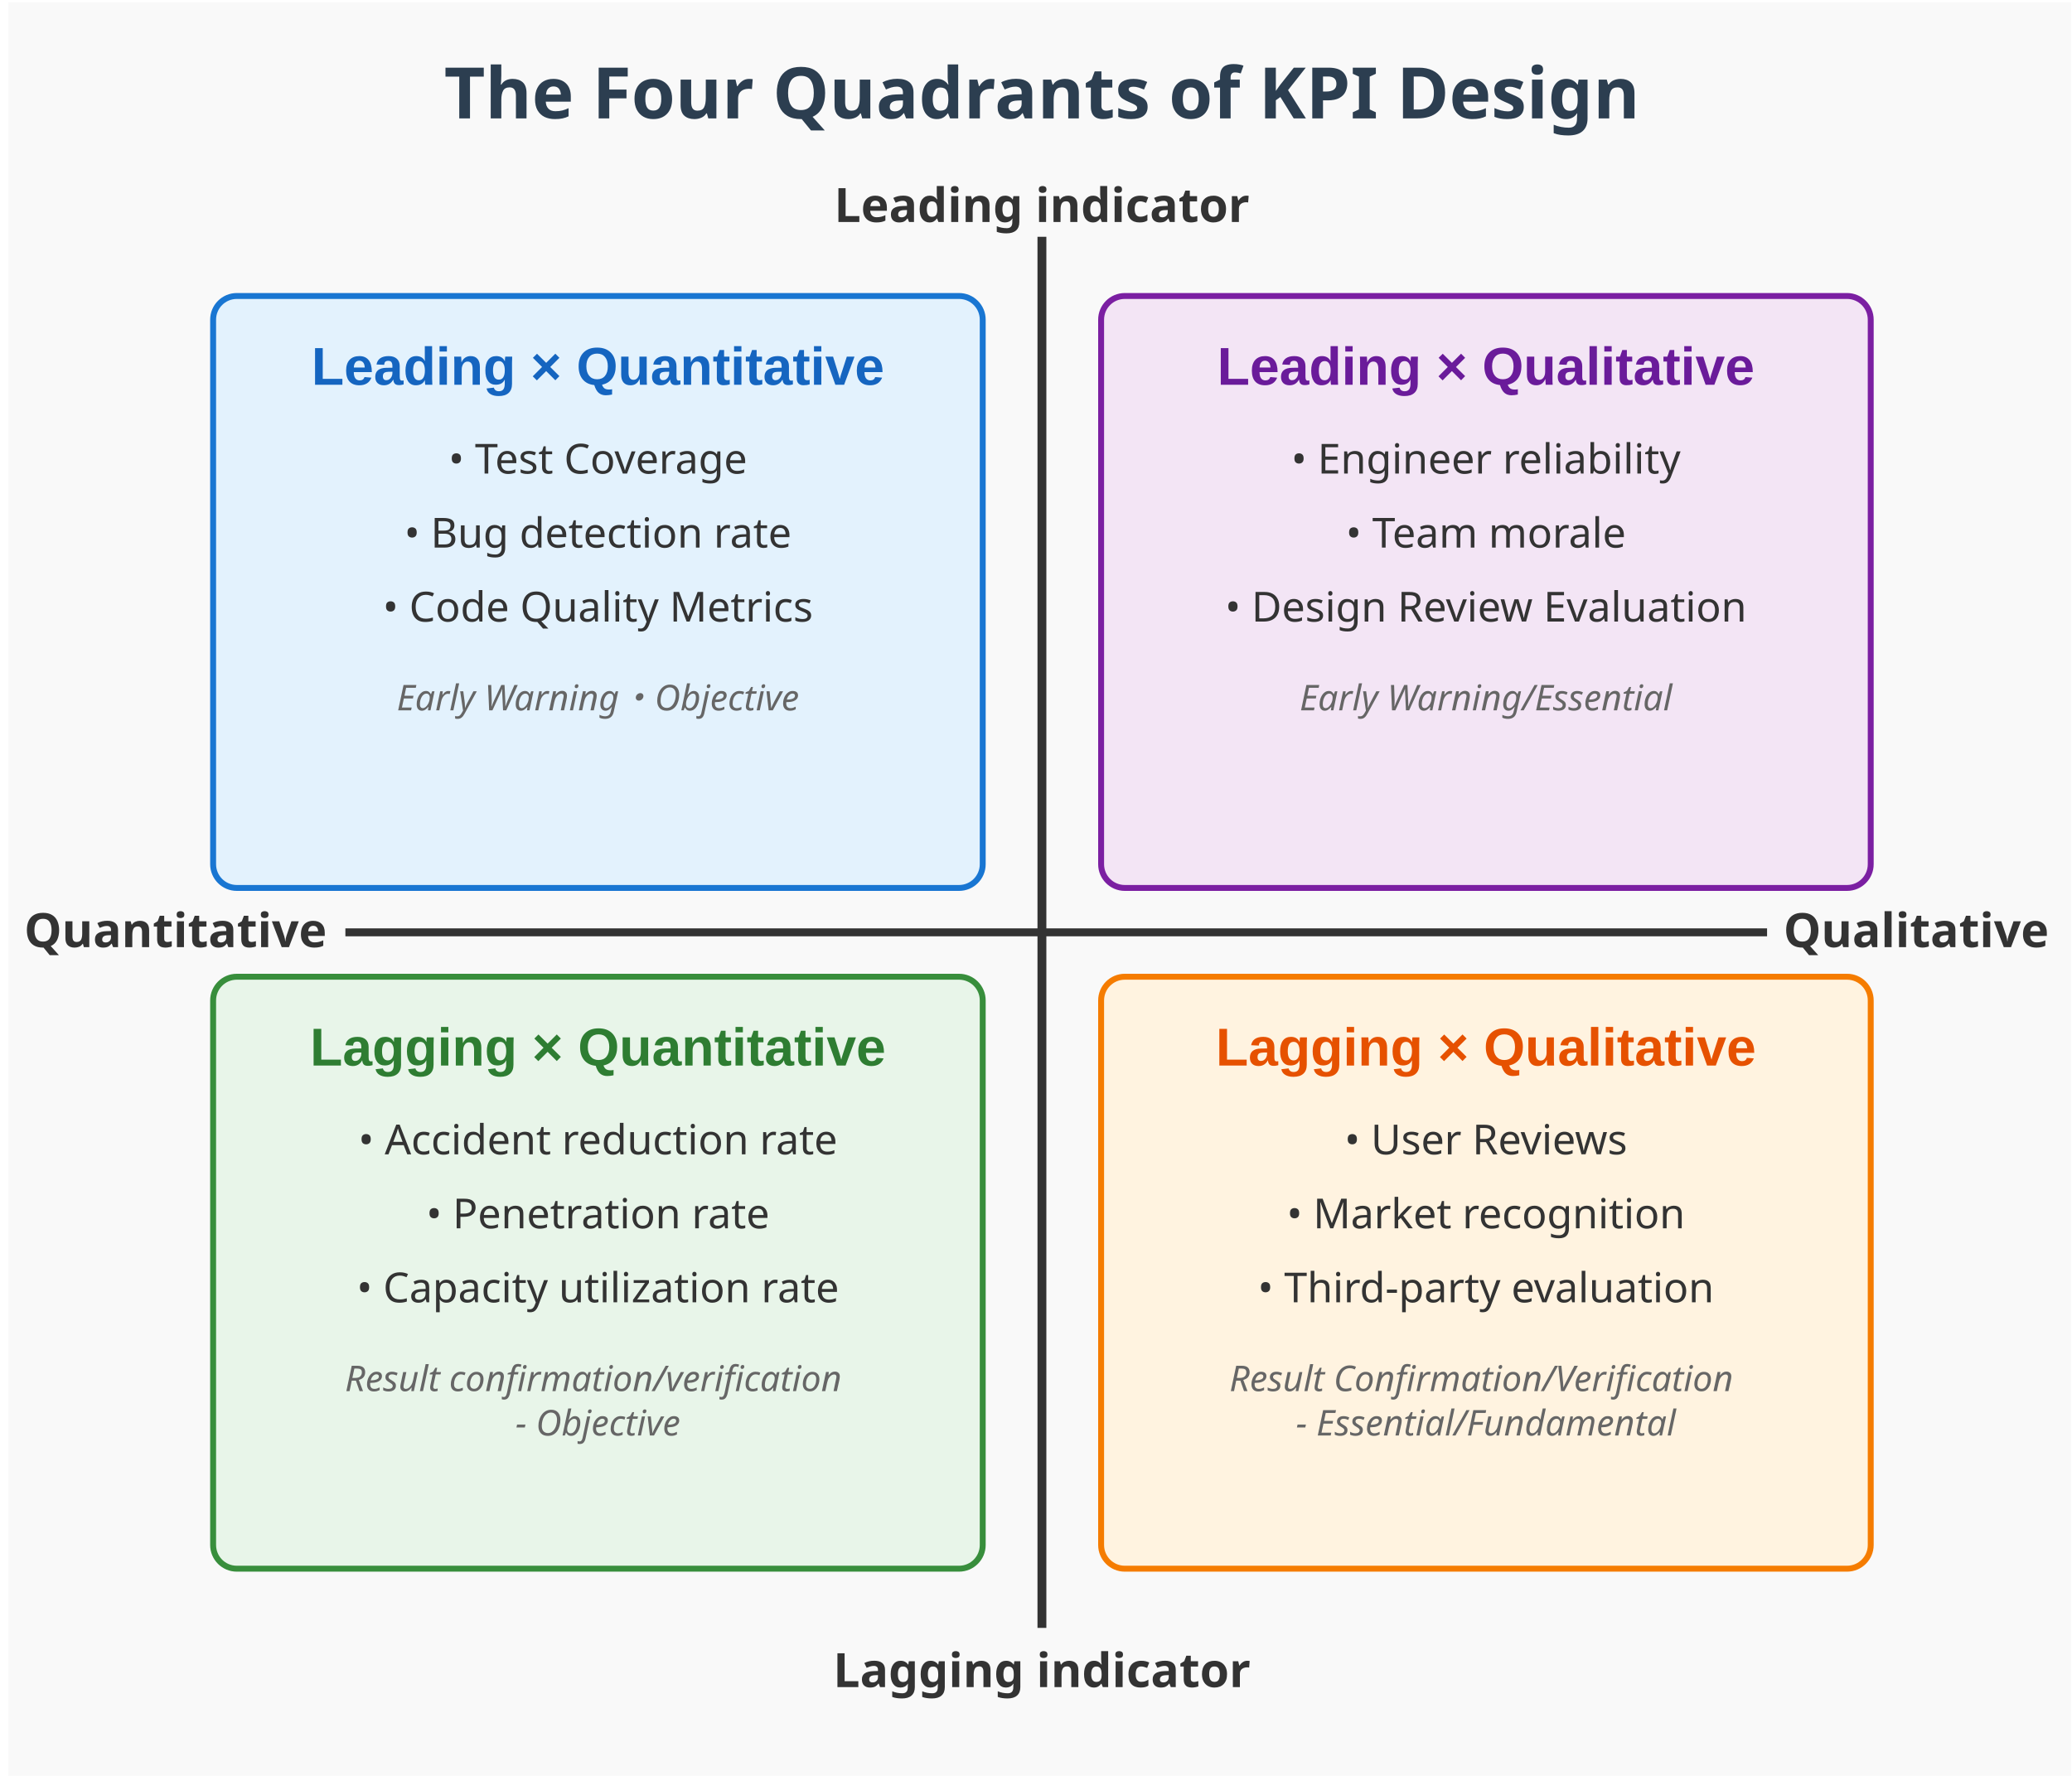
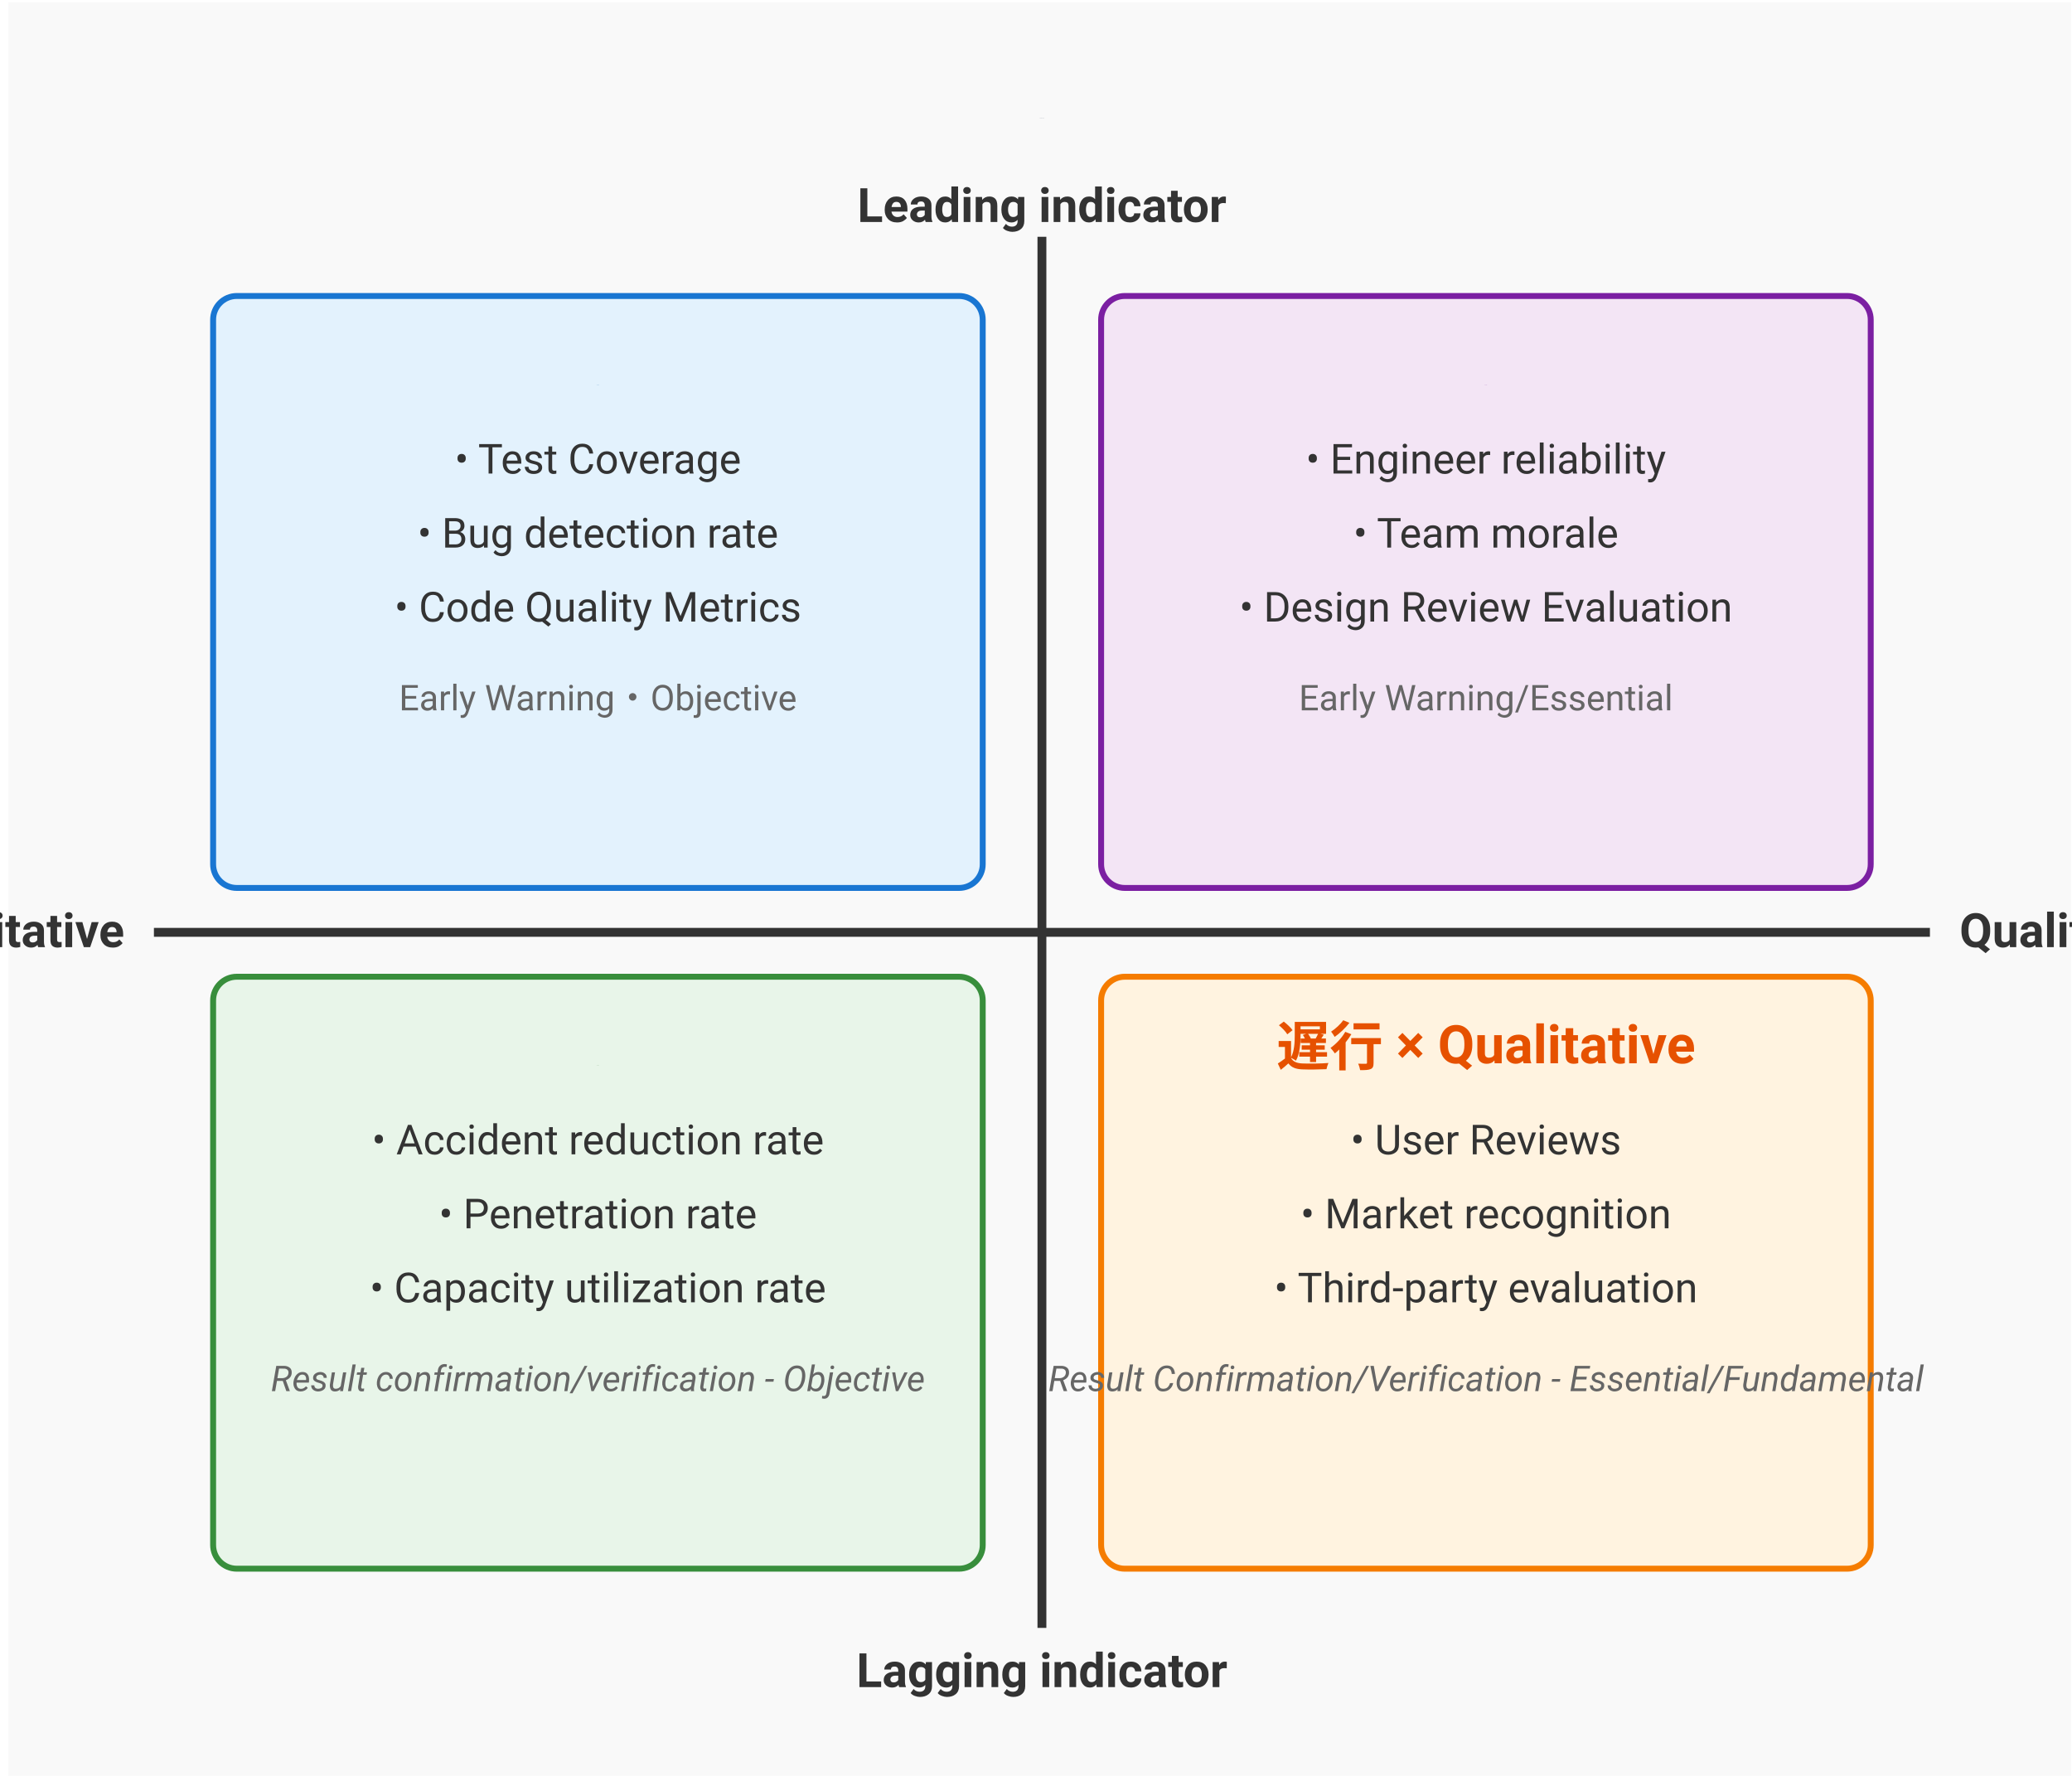
<svg xmlns="http://www.w3.org/2000/svg" viewBox="0 0 700 600" version="1.1" id="svg25" width="700" height="600">
  <defs id="defs25" />
  <rect style="fill:#f9f9f9;stroke-width:0.933" id="rect25" width="696.957" height="599.257" x="2.778" y="0.743" />
-   <text x="352" y="40" text-anchor="middle" font-family="Meiryo UI" font-size="24px" font-weight="bold" fill="#2c3e50" id="text1">The Four Quadrants of KPI Design</text>
+   <text x="352" y="40" text-anchor="middle" font-family="Metropolis, -apple-system, BlinkMacSystemFont, 'Segoe UI', Roboto, 'Helvetica Neue', Arial, sans-serif" font-size="24px" font-weight="bold" fill="#2c3e50" id="text1" style="font-size: 0.1px">The Four Quadrants of KPI Design</text>
  <line x1="352" y1="80" x2="352" y2="550" stroke="#333333" stroke-width="3" id="line1" />
-   <line x1="116.684" y1="315" x2="596.981" y2="315" stroke="#333333" stroke-width="2.684" id="line2" />
-   <text x="352" y="75" text-anchor="middle" font-family="Meiryo UI" font-size="16px" font-weight="bold" fill="#333333" id="text2">Leading indicator</text>
-   <text x="352" y="570" text-anchor="middle" font-family="Meiryo UI" font-size="16px" font-weight="bold" fill="#333333" id="text3">Lagging indicator</text>
-   <text x="110.401" y="320" text-anchor="end" font-family="'Meiryo UI'" font-size="16px" font-weight="bold" fill="#333333" id="text4">Quantitative</text>
-   <text x="602.52" y="320" text-anchor="start" font-family="'Meiryo UI'" font-size="16px" font-weight="bold" fill="#333333" id="text5">Qualitative</text>
+   <line x1="52" y1="315" x2="652" y2="315" stroke="#333333" stroke-width="3" id="line2" />
+   <text x="352" y="75" text-anchor="middle" font-family="Metropolis, -apple-system, BlinkMacSystemFont, 'Segoe UI', Roboto, 'Helvetica Neue', Arial, sans-serif" font-size="16px" font-weight="bold" fill="#333333" id="text2">Leading indicator</text>
+   <text x="352" y="570" text-anchor="middle" font-family="Metropolis, -apple-system, BlinkMacSystemFont, 'Segoe UI', Roboto, 'Helvetica Neue', Arial, sans-serif" font-size="16px" font-weight="bold" fill="#333333" id="text3">Lagging indicator</text>
+   <text x="42" y="320" text-anchor="end" font-family="Metropolis, -apple-system, BlinkMacSystemFont, 'Segoe UI', Roboto, 'Helvetica Neue', Arial, sans-serif" font-size="16px" font-weight="bold" fill="#333333" id="text4">Quantitative</text>
+   <text x="662" y="320" text-anchor="start" font-family="Metropolis, -apple-system, BlinkMacSystemFont, 'Segoe UI', Roboto, 'Helvetica Neue', Arial, sans-serif" font-size="16px" font-weight="bold" fill="#333333" id="text5">Qualitative</text>
  <rect x="72" y="100" width="260" height="200" rx="8" fill="#e3f2fd" stroke="#1976d2" stroke-width="2" id="rect5" />
-   <text x="202" y="130" text-anchor="middle" font-family="Arial, sans-serif" font-size="18px" font-weight="bold" fill="#1565c0" id="text6" style="stroke-width:1">Leading × Quantitative</text>
-   <text x="202" y="160" text-anchor="middle" font-family="Meiryo UI" font-size="14px" fill="#333333" id="text7">• Test Coverage</text>
-   <text x="202" y="185" text-anchor="middle" font-family="Meiryo UI" font-size="14px" fill="#333333" id="text8">• Bug detection rate</text>
-   <text x="202" y="210" text-anchor="middle" font-family="Meiryo UI" font-size="14px" fill="#333333" id="text9">• Code Quality Metrics</text>
-   <text x="202" y="240" text-anchor="middle" font-family="Meiryo UI" font-size="12px" font-style="italic" fill="#666666" id="text10">Early Warning・Objective</text>
+   <text x="202" y="130" text-anchor="middle" font-family="Metropolis, -apple-system, BlinkMacSystemFont, 'Segoe UI', Roboto, 'Helvetica Neue', Arial, sans-serif" font-size="18px" font-weight="bold" fill="#1565c0" id="text6" style="stroke-width:1; font-size: 0.1px">先行 × Quantitative</text>
+   <text x="202" y="160" text-anchor="middle" font-family="Metropolis, -apple-system, BlinkMacSystemFont, 'Segoe UI', Roboto, 'Helvetica Neue', Arial, sans-serif" font-size="14px" fill="#333333" id="text7">• Test Coverage</text>
+   <text x="202" y="185" text-anchor="middle" font-family="Metropolis, -apple-system, BlinkMacSystemFont, 'Segoe UI', Roboto, 'Helvetica Neue', Arial, sans-serif" font-size="14px" fill="#333333" id="text8">• Bug detection rate</text>
+   <text x="202" y="210" text-anchor="middle" font-family="Metropolis, -apple-system, BlinkMacSystemFont, 'Segoe UI', Roboto, 'Helvetica Neue', Arial, sans-serif" font-size="14px" fill="#333333" id="text9">• Code Quality Metrics</text>
+   <text x="202" y="240" text-anchor="middle" font-family="Metropolis, -apple-system, BlinkMacSystemFont, 'Segoe UI', Roboto, 'Helvetica Neue', Arial, sans-serif" font-size="12px" font-style="italic; font-size: 0.1px" fill="#666666" id="text10">Early Warning・Objective</text>
  <rect x="372" y="100" width="260" height="200" rx="8" fill="#f3e5f5" stroke="#7b1fa2" stroke-width="2" id="rect10" />
-   <text x="502" y="130" text-anchor="middle" font-family="Arial, sans-serif" font-size="18px" font-weight="bold" fill="#6a1b9a" id="text11" style="stroke-width:1">Leading × Qualitative</text>
-   <text x="502" y="160" text-anchor="middle" font-family="Meiryo UI" font-size="14px" fill="#333333" id="text12">• Engineer reliability</text>
-   <text x="502" y="185" text-anchor="middle" font-family="Meiryo UI" font-size="14px" fill="#333333" id="text13">• Team morale</text>
-   <text x="502" y="210" text-anchor="middle" font-family="Meiryo UI" font-size="14px" fill="#333333" id="text14">• Design Review Evaluation</text>
-   <text x="502" y="240" text-anchor="middle" font-family="Meiryo UI" font-size="12px" font-style="italic" fill="#666666" id="text15">Early Warning/Essential</text>
+   <text x="502" y="130" text-anchor="middle" font-family="Metropolis, -apple-system, BlinkMacSystemFont, 'Segoe UI', Roboto, 'Helvetica Neue', Arial, sans-serif" font-size="18px" font-weight="bold" fill="#6a1b9a" id="text11" style="stroke-width:1; font-size: 0.1px">先行 × Qualitative</text>
+   <text x="502" y="160" text-anchor="middle" font-family="Metropolis, -apple-system, BlinkMacSystemFont, 'Segoe UI', Roboto, 'Helvetica Neue', Arial, sans-serif" font-size="14px" fill="#333333" id="text12">• Engineer reliability</text>
+   <text x="502" y="185" text-anchor="middle" font-family="Metropolis, -apple-system, BlinkMacSystemFont, 'Segoe UI', Roboto, 'Helvetica Neue', Arial, sans-serif" font-size="14px" fill="#333333" id="text13">• Team morale</text>
+   <text x="502" y="210" text-anchor="middle" font-family="Metropolis, -apple-system, BlinkMacSystemFont, 'Segoe UI', Roboto, 'Helvetica Neue', Arial, sans-serif" font-size="14px" fill="#333333" id="text14">• Design Review Evaluation</text>
+   <text x="502" y="240" text-anchor="middle" font-family="Metropolis, -apple-system, BlinkMacSystemFont, 'Segoe UI', Roboto, 'Helvetica Neue', Arial, sans-serif" font-size="12px" font-style="italic; font-size: 0.1px" fill="#666666" id="text15">Early Warning/Essential</text>
  <rect x="72" y="330" width="260" height="200" rx="8" fill="#e8f5e9" stroke="#388e3c" stroke-width="2" id="rect15" />
-   <text x="202" y="360" text-anchor="middle" font-family="Arial, sans-serif" font-size="18px" font-weight="bold" fill="#2e7d32" id="text16" style="stroke-width:1">Lagging × Quantitative</text>
-   <text x="202" y="390" text-anchor="middle" font-family="Meiryo UI" font-size="14px" fill="#333333" id="text17">• Accident reduction rate</text>
-   <text x="202" y="415" text-anchor="middle" font-family="Meiryo UI" font-size="14px" fill="#333333" id="text18">• Penetration rate</text>
-   <text x="202" y="440" text-anchor="middle" font-family="Meiryo UI" font-size="14px" fill="#333333" id="text19">• Capacity utilization rate</text>
-   <text x="202" y="470" text-anchor="middle" font-family="'Meiryo UI'" font-size="12px" font-style="italic" fill="#666666" id="text20">
-     <tspan id="tspan3" x="202" y="470">Result confirmation/verification</tspan>
-     <tspan id="tspan4" x="202" y="485">- Objective</tspan>
-   </text>
+   <text x="202" y="360" text-anchor="middle" font-family="Metropolis, -apple-system, BlinkMacSystemFont, 'Segoe UI', Roboto, 'Helvetica Neue', Arial, sans-serif" font-size="18px" font-weight="bold" fill="#2e7d32" id="text16" style="stroke-width:1; font-size: 0.1px">遅行 × Quantitative</text>
+   <text x="202" y="390" text-anchor="middle" font-family="Metropolis, -apple-system, BlinkMacSystemFont, 'Segoe UI', Roboto, 'Helvetica Neue', Arial, sans-serif" font-size="14px" fill="#333333" id="text17">• Accident reduction rate</text>
+   <text x="202" y="415" text-anchor="middle" font-family="Metropolis, -apple-system, BlinkMacSystemFont, 'Segoe UI', Roboto, 'Helvetica Neue', Arial, sans-serif" font-size="14px" fill="#333333" id="text18">• Penetration rate</text>
+   <text x="202" y="440" text-anchor="middle" font-family="Metropolis, -apple-system, BlinkMacSystemFont, 'Segoe UI', Roboto, 'Helvetica Neue', Arial, sans-serif" font-size="14px" fill="#333333" id="text19">• Capacity utilization rate</text>
+   <text x="202" y="470" text-anchor="middle" font-family="Metropolis, -apple-system, BlinkMacSystemFont, 'Segoe UI', Roboto, 'Helvetica Neue', Arial, sans-serif" font-size="12px" font-style="italic" fill="#666666" id="text20">Result confirmation/verification - Objective</text>
  <rect x="372" y="330" width="260" height="200" rx="8" fill="#fff3e0" stroke="#f57c00" stroke-width="2" id="rect20" />
-   <text x="502" y="360" text-anchor="middle" font-family="Arial, sans-serif" font-size="18px" font-weight="bold" fill="#e65100" id="text21" style="stroke-width:1">Lagging × Qualitative</text>
-   <text x="502" y="390" text-anchor="middle" font-family="Meiryo UI" font-size="14px" fill="#333333" id="text22">• User Reviews</text>
-   <text x="502" y="415" text-anchor="middle" font-family="Meiryo UI" font-size="14px" fill="#333333" id="text23">• Market recognition</text>
-   <text x="502" y="440" text-anchor="middle" font-family="Meiryo UI" font-size="14px" fill="#333333" id="text24">• Third-party evaluation</text>
-   <text x="502" y="470" text-anchor="middle" font-family="'Meiryo UI'" font-size="12px" font-style="italic" fill="#666666" id="text25">
-     <tspan id="tspan1" x="502" y="470">Result Confirmation/Verification</tspan>
-     <tspan id="tspan2" x="502" y="485">- Essential/Fundamental</tspan>
-   </text>
+   <text x="502" y="360" text-anchor="middle" font-family="Metropolis, -apple-system, BlinkMacSystemFont, 'Segoe UI', Roboto, 'Helvetica Neue', Arial, sans-serif" font-size="18px" font-weight="bold" fill="#e65100" id="text21" style="stroke-width:1">遅行 × Qualitative</text>
+   <text x="502" y="390" text-anchor="middle" font-family="Metropolis, -apple-system, BlinkMacSystemFont, 'Segoe UI', Roboto, 'Helvetica Neue', Arial, sans-serif" font-size="14px" fill="#333333" id="text22">• User Reviews</text>
+   <text x="502" y="415" text-anchor="middle" font-family="Metropolis, -apple-system, BlinkMacSystemFont, 'Segoe UI', Roboto, 'Helvetica Neue', Arial, sans-serif" font-size="14px" fill="#333333" id="text23">• Market recognition</text>
+   <text x="502" y="440" text-anchor="middle" font-family="Metropolis, -apple-system, BlinkMacSystemFont, 'Segoe UI', Roboto, 'Helvetica Neue', Arial, sans-serif" font-size="14px" fill="#333333" id="text24">• Third-party evaluation</text>
+   <text x="502" y="470" text-anchor="middle" font-family="Metropolis, -apple-system, BlinkMacSystemFont, 'Segoe UI', Roboto, 'Helvetica Neue', Arial, sans-serif" font-size="12px" font-style="italic" fill="#666666" id="text25">Result Confirmation/Verification - Essential/Fundamental</text>
</svg>
